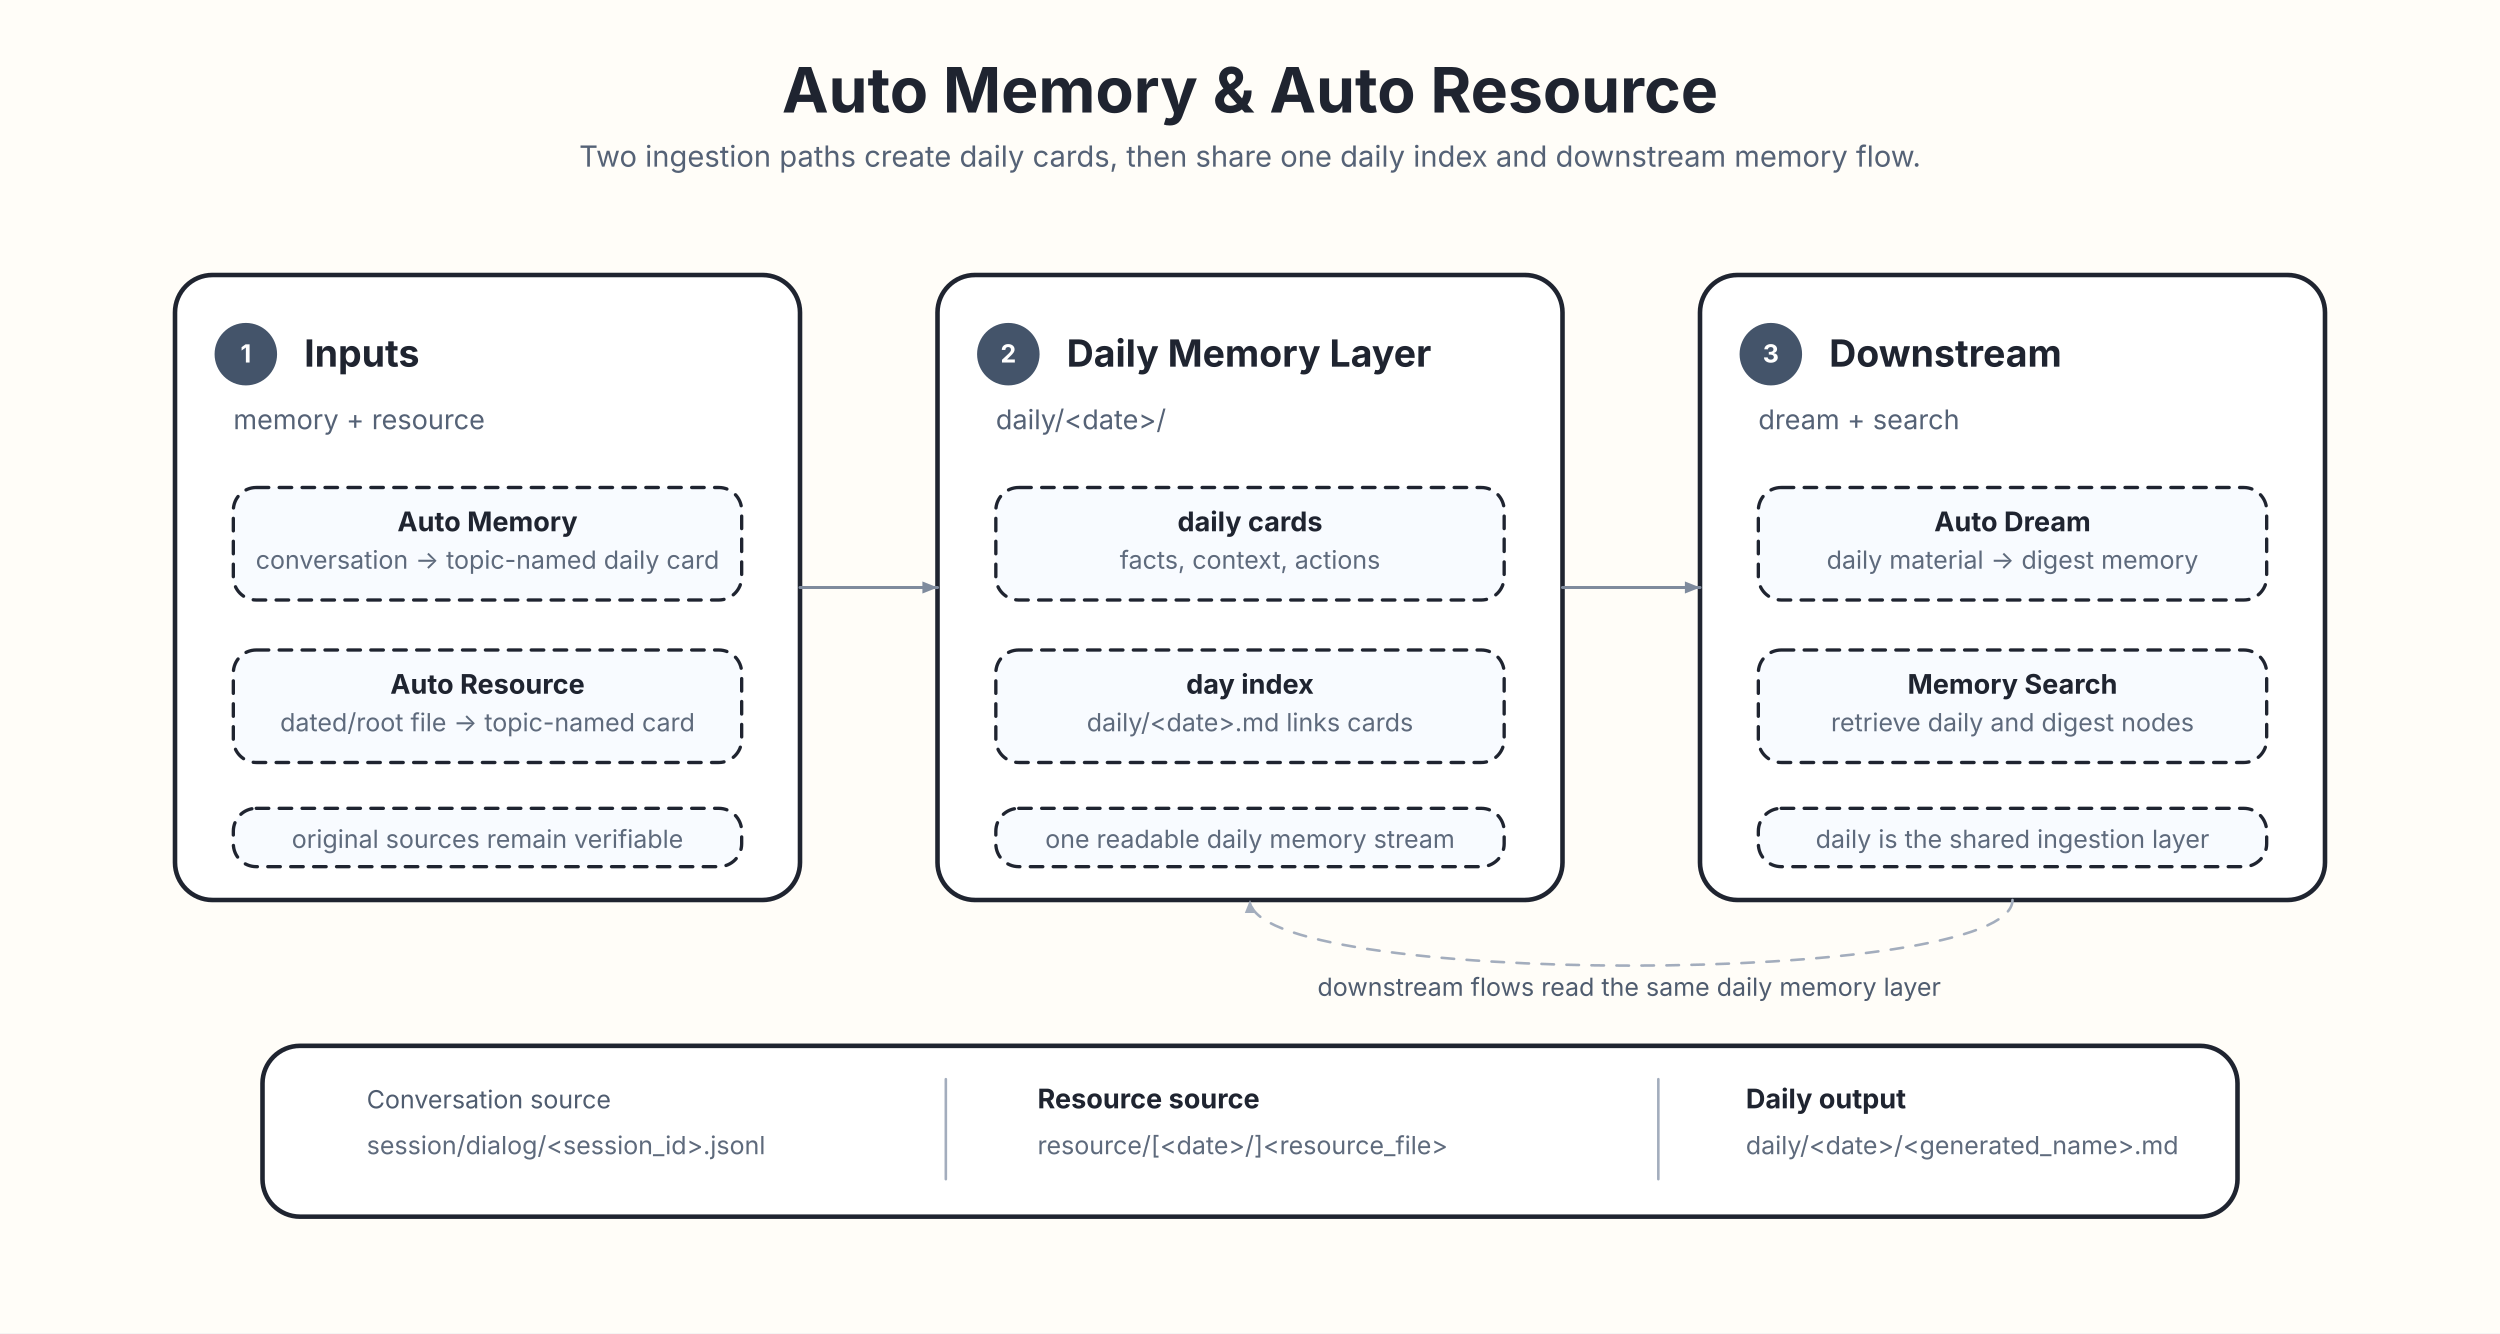
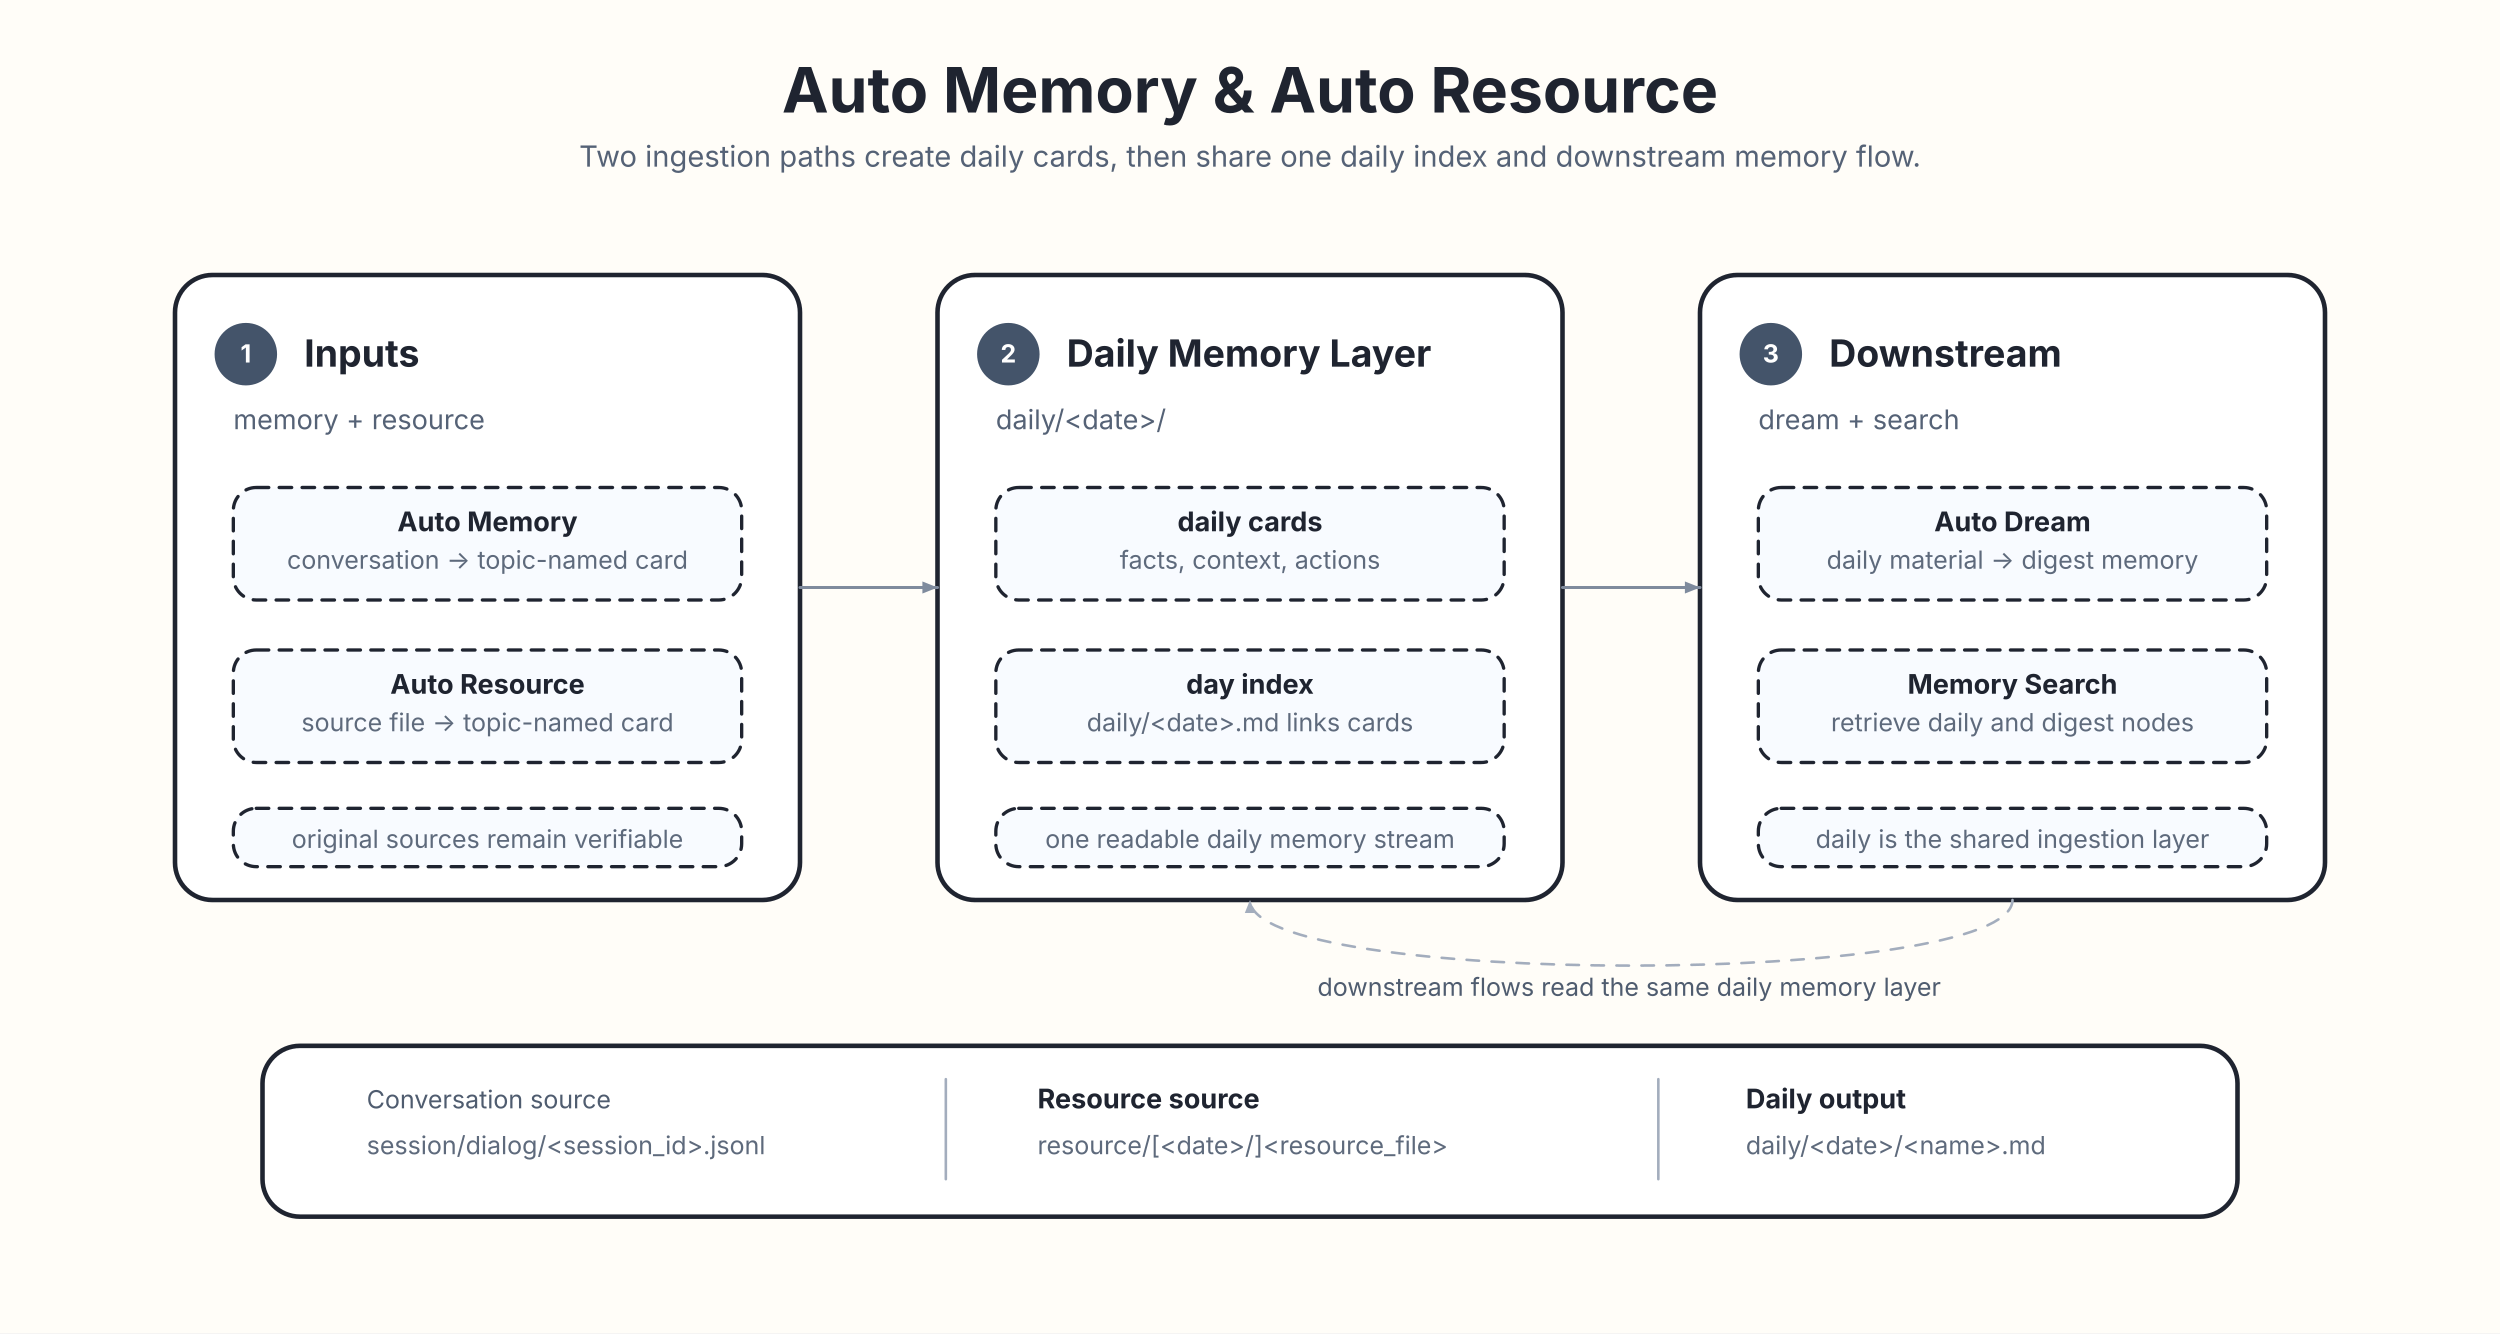
<svg xmlns="http://www.w3.org/2000/svg" width="1200" height="640" viewBox="0 0 1200 640" role="img" aria-labelledby="title desc">
  <defs>
-     <style>
-             .bg { fill: #fffdf8; }
-             .title { font: 700 30px "Comic Sans MS", "Bradley Hand", -apple-system, BlinkMacSystemFont, "Segoe UI",
-             sans-serif; fill: #1f2430; }
-             .subtitle { font: 14px "Comic Sans MS", "Bradley Hand", -apple-system, BlinkMacSystemFont, "Segoe UI",
-             sans-serif; fill: #556276; }
-             .step-num { font: 700 12px "Comic Sans MS", "Bradley Hand", -apple-system, BlinkMacSystemFont, "Segoe UI",
-             sans-serif; fill: #ffffff; }
-             .step-title { font: 700 18px "Comic Sans MS", "Bradley Hand", -apple-system, BlinkMacSystemFont, "Segoe UI",
-             sans-serif; fill: #1f2430; }
-             .step-subtitle { font: 13px "Comic Sans MS", "Bradley Hand", -apple-system, BlinkMacSystemFont, "Segoe UI",
-             sans-serif; fill: #556276; }
-             .chip-title { font: 700 13px "Comic Sans MS", "Bradley Hand", -apple-system, BlinkMacSystemFont, "Segoe UI",
-             sans-serif; fill: #1f2430; }
-             .chip-text { font: 12px "Comic Sans MS", "Bradley Hand", -apple-system, BlinkMacSystemFont, "Segoe UI",
-             sans-serif; fill: #5e6a7c; }
-             .note { font: 12px "Comic Sans MS", "Bradley Hand", -apple-system, BlinkMacSystemFont, "Segoe UI",
-             sans-serif; fill: #4f5c6f; }
-             .panel { fill: #ffffff; stroke: #1f2430; stroke-width: 2.2; rx: 18; ry: 18; stroke-linecap: round;
-             stroke-linejoin: round; }
-             .chip { fill: #f8fbff; stroke: #1f2430; stroke-width: 1.6; rx: 11; ry: 11; stroke-linecap: round;
-             stroke-linejoin: round; stroke-dasharray: 6 5; }
-             .badge { fill: #44546a; }
-             .arrow { stroke: #7f8b9d; stroke-width: 1.45; fill: none; stroke-linecap: round; stroke-linejoin: round;
-             marker-end: url(#arrow); }
-             .soft-arrow { stroke: #a3adbd; stroke-width: 1.25; stroke-dasharray: 6 6; fill: none; stroke-linecap: round;
-             stroke-linejoin: round; marker-end: url(#arrow-soft); }
-             .line { stroke: #a3adbd; stroke-width: 1.25; stroke-linecap: round; }
-         </style>
+     <style>.bg { fill: #fffdf8; } .title { font: 700 30px "Comic Sans MS", "Bradley Hand", -apple-system, BlinkMacSystemFont, "Segoe UI", sans-serif; fill: #1f2430; } .subtitle { font: 14px "Comic Sans MS", "Bradley Hand", -apple-system, BlinkMacSystemFont, "Segoe UI", sans-serif; fill: #556276; } .step-num { font: 700 12px "Comic Sans MS", "Bradley Hand", -apple-system, BlinkMacSystemFont, "Segoe UI", sans-serif; fill: #ffffff; } .step-title { font: 700 18px "Comic Sans MS", "Bradley Hand", -apple-system, BlinkMacSystemFont, "Segoe UI", sans-serif; fill: #1f2430; } .step-subtitle { font: 13px "Comic Sans MS", "Bradley Hand", -apple-system, BlinkMacSystemFont, "Segoe UI", sans-serif; fill: #556276; } .chip-title { font: 700 13px "Comic Sans MS", "Bradley Hand", -apple-system, BlinkMacSystemFont, "Segoe UI", sans-serif; fill: #1f2430; } .chip-text { font: 12px "Comic Sans MS", "Bradley Hand", -apple-system, BlinkMacSystemFont, "Segoe UI", sans-serif; fill: #5e6a7c; } .note { font: 12px "Comic Sans MS", "Bradley Hand", -apple-system, BlinkMacSystemFont, "Segoe UI", sans-serif; fill: #4f5c6f; } .panel { fill: #ffffff; stroke: #1f2430; stroke-width: 2.2; rx: 18; ry: 18; stroke-linecap: round; stroke-linejoin: round; } .chip { fill: #f8fbff; stroke: #1f2430; stroke-width: 1.6; rx: 11; ry: 11; stroke-linecap: round; stroke-linejoin: round; stroke-dasharray: 6 5; } .badge { fill: #44546a; } .arrow { stroke: #7f8b9d; stroke-width: 1.45; fill: none; stroke-linecap: round; stroke-linejoin: round; marker-end: url(#arrow); } .soft-arrow { stroke: #a3adbd; stroke-width: 1.25; stroke-dasharray: 6 6; fill: none; stroke-linecap: round; stroke-linejoin: round; marker-end: url(#arrow-soft); } .line { stroke: #a3adbd; stroke-width: 1.25; stroke-linecap: round; }</style>
    <marker id="arrow" markerWidth="6" markerHeight="6" refX="5" refY="2" orient="auto" markerUnits="strokeWidth">
      <path d="M0,0 L0,4 L5,2 z" fill="#7f8b9d" />
    </marker>
    <marker id="arrow-soft" markerWidth="6" markerHeight="6" refX="5" refY="2" orient="auto" markerUnits="strokeWidth">
      <path d="M0,0 L0,4 L5,2 z" fill="#a3adbd" />
    </marker>
  </defs>
  <rect class="bg" x="0" y="0" width="1200" height="640" />
  <text class="title" x="600" y="54" text-anchor="middle">Auto Memory &amp; Auto Resource</text>
-   <text class="subtitle" x="600" y="80" text-anchor="middle">Two ingestion paths create daily cards, then share one
-         daily index and downstream memory flow.
-     </text>
+   <text class="subtitle" x="600" y="80" text-anchor="middle">Two ingestion paths create daily cards, then share one daily index and downstream memory flow.</text>
  <rect class="panel" x="84" y="132" width="300" height="300" />
  <circle class="badge" cx="118" cy="170" r="15" />
  <text class="step-num" x="118" y="174" text-anchor="middle">1</text>
  <text class="step-title" x="146" y="176">Inputs</text>
  <text class="step-subtitle" x="112" y="206">memory + resource</text>
  <rect class="chip" x="112" y="234" width="244" height="54" />
  <text class="chip-title" x="234" y="255" text-anchor="middle">Auto Memory</text>
-   <text class="chip-text" x="234" y="273" text-anchor="middle">conversation -&gt; topic-named daily card</text>
+   <text class="chip-text" x="234" y="273" text-anchor="middle">conversation -&gt; topic-named card</text>
  <rect class="chip" x="112" y="312" width="244" height="54" />
  <text class="chip-title" x="234" y="333" text-anchor="middle">Auto Resource</text>
-   <text class="chip-text" x="234" y="351" text-anchor="middle">dated/root file -&gt; topic-named card</text>
+   <text class="chip-text" x="234" y="351" text-anchor="middle">source file -&gt; topic-named card</text>
  <rect class="chip" x="112" y="388" width="244" height="28" />
  <text class="chip-text" x="234" y="407" text-anchor="middle">original sources remain verifiable</text>
  <rect class="panel" x="450" y="132" width="300" height="300" />
  <circle class="badge" cx="484" cy="170" r="15" />
  <text class="step-num" x="484" y="174" text-anchor="middle">2</text>
  <text class="step-title" x="512" y="176">Daily Memory Layer</text>
  <text class="step-subtitle" x="478" y="206">daily/&lt;date&gt;/</text>
  <rect class="chip" x="478" y="234" width="244" height="54" />
  <text class="chip-title" x="600" y="255" text-anchor="middle">daily cards</text>
  <text class="chip-text" x="600" y="273" text-anchor="middle">facts, context, actions</text>
  <rect class="chip" x="478" y="312" width="244" height="54" />
  <text class="chip-title" x="600" y="333" text-anchor="middle">day index</text>
  <text class="chip-text" x="600" y="351" text-anchor="middle">daily/&lt;date&gt;.md links cards</text>
  <rect class="chip" x="478" y="388" width="244" height="28" />
  <text class="chip-text" x="600" y="407" text-anchor="middle">one readable daily memory stream</text>
  <rect class="panel" x="816" y="132" width="300" height="300" />
  <circle class="badge" cx="850" cy="170" r="15" />
  <text class="step-num" x="850" y="174" text-anchor="middle">3</text>
  <text class="step-title" x="878" y="176">Downstream</text>
  <text class="step-subtitle" x="844" y="206">dream + search</text>
  <rect class="chip" x="844" y="234" width="244" height="54" />
  <text class="chip-title" x="966" y="255" text-anchor="middle">Auto Dream</text>
  <text class="chip-text" x="966" y="273" text-anchor="middle">daily material -&gt; digest memory</text>
  <rect class="chip" x="844" y="312" width="244" height="54" />
  <text class="chip-title" x="966" y="333" text-anchor="middle">Memory Search</text>
  <text class="chip-text" x="966" y="351" text-anchor="middle">retrieve daily and digest nodes</text>
  <rect class="chip" x="844" y="388" width="244" height="28" />
  <text class="chip-text" x="966" y="407" text-anchor="middle">daily is the shared ingestion layer</text>
  <path class="arrow" d="M384 282 H450" />
  <path class="arrow" d="M750 282 H816" />
  <rect class="panel" x="126" y="502" width="948" height="82" />
  <text class="note" x="176" y="532">Conversation source</text>
  <text class="chip-text" x="176" y="554">session/dialog/&lt;session_id&gt;.jsonl</text>
  <line class="line" x1="454" y1="518" x2="454" y2="566" />
  <text class="chip-title" x="498" y="532">Resource source</text>
  <text class="chip-text" x="498" y="554">resource/[&lt;date&gt;/]&lt;resource_file&gt;</text>
  <line class="line" x1="796" y1="518" x2="796" y2="566" />
  <text class="chip-title" x="838" y="532">Daily output</text>
-   <text class="chip-text" x="838" y="554">daily/&lt;date&gt;/&lt;generated_name&gt;.md</text>
+   <text class="chip-text" x="838" y="554">daily/&lt;date&gt;/&lt;name&gt;.md</text>
  <path class="soft-arrow" d="M966 432 C966 474 600 474 600 432" />
  <text class="note" x="782" y="478" text-anchor="middle">downstream flows read the same daily memory layer</text>
</svg>
